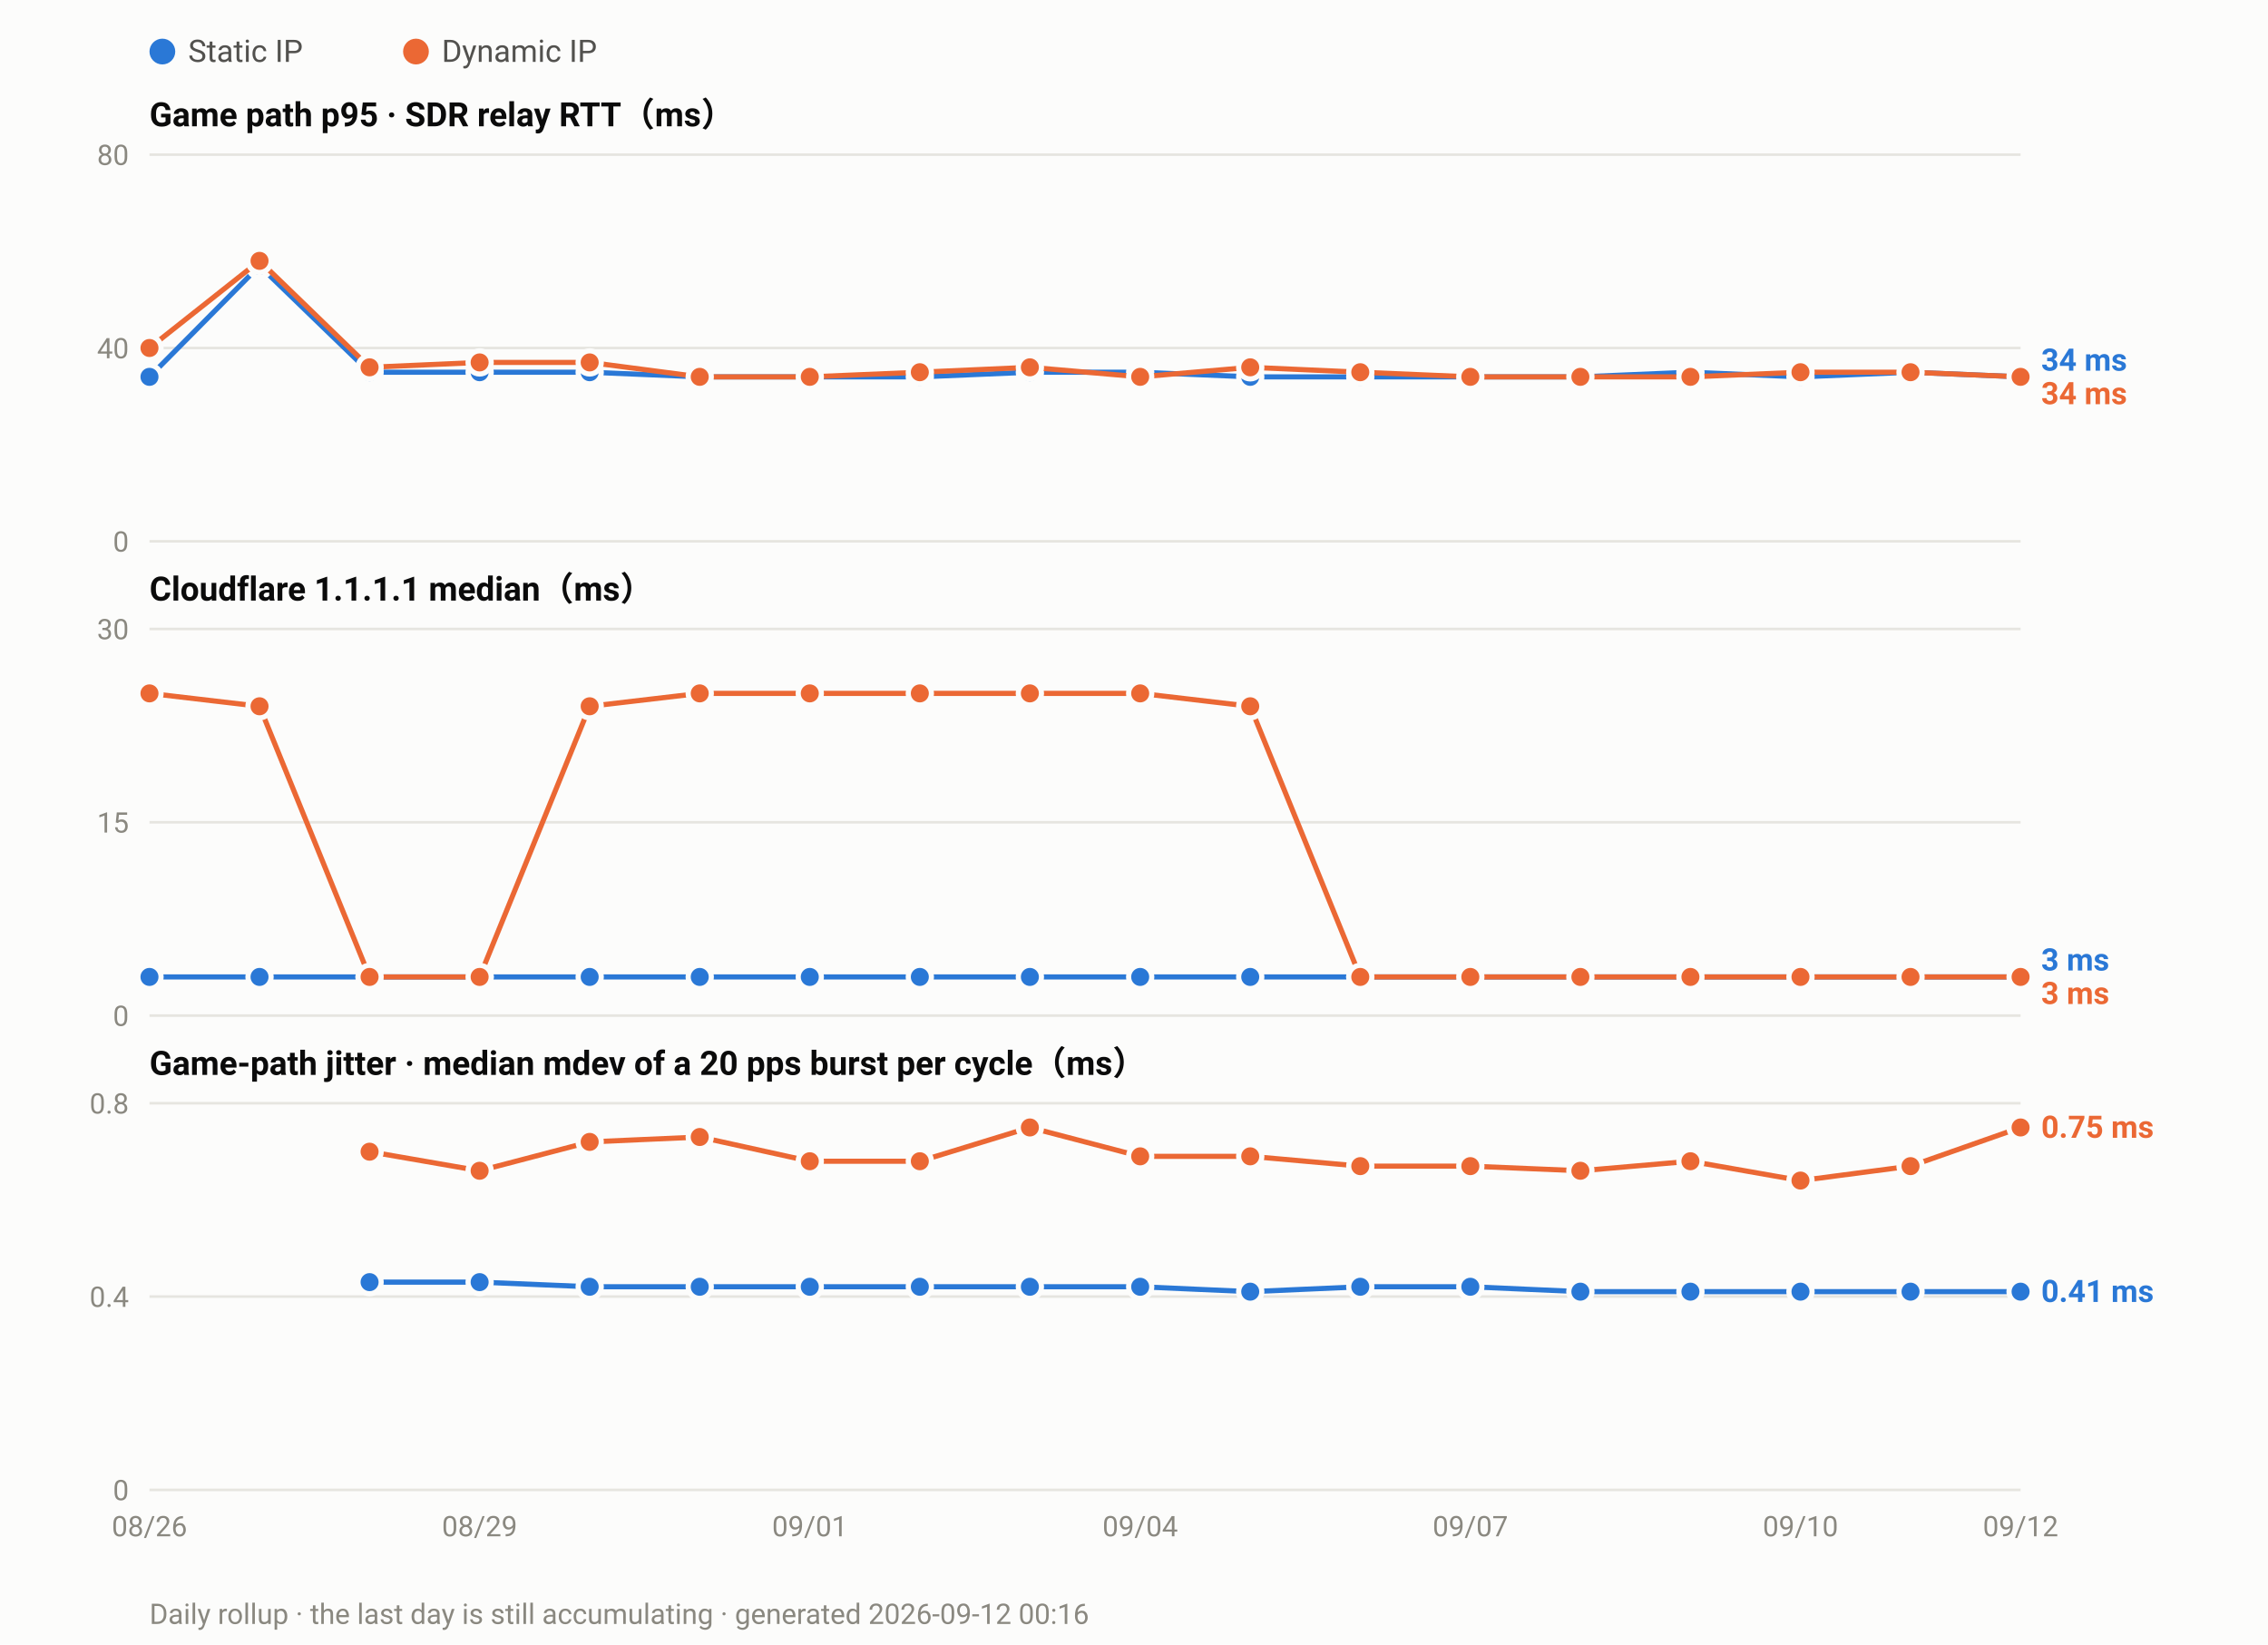
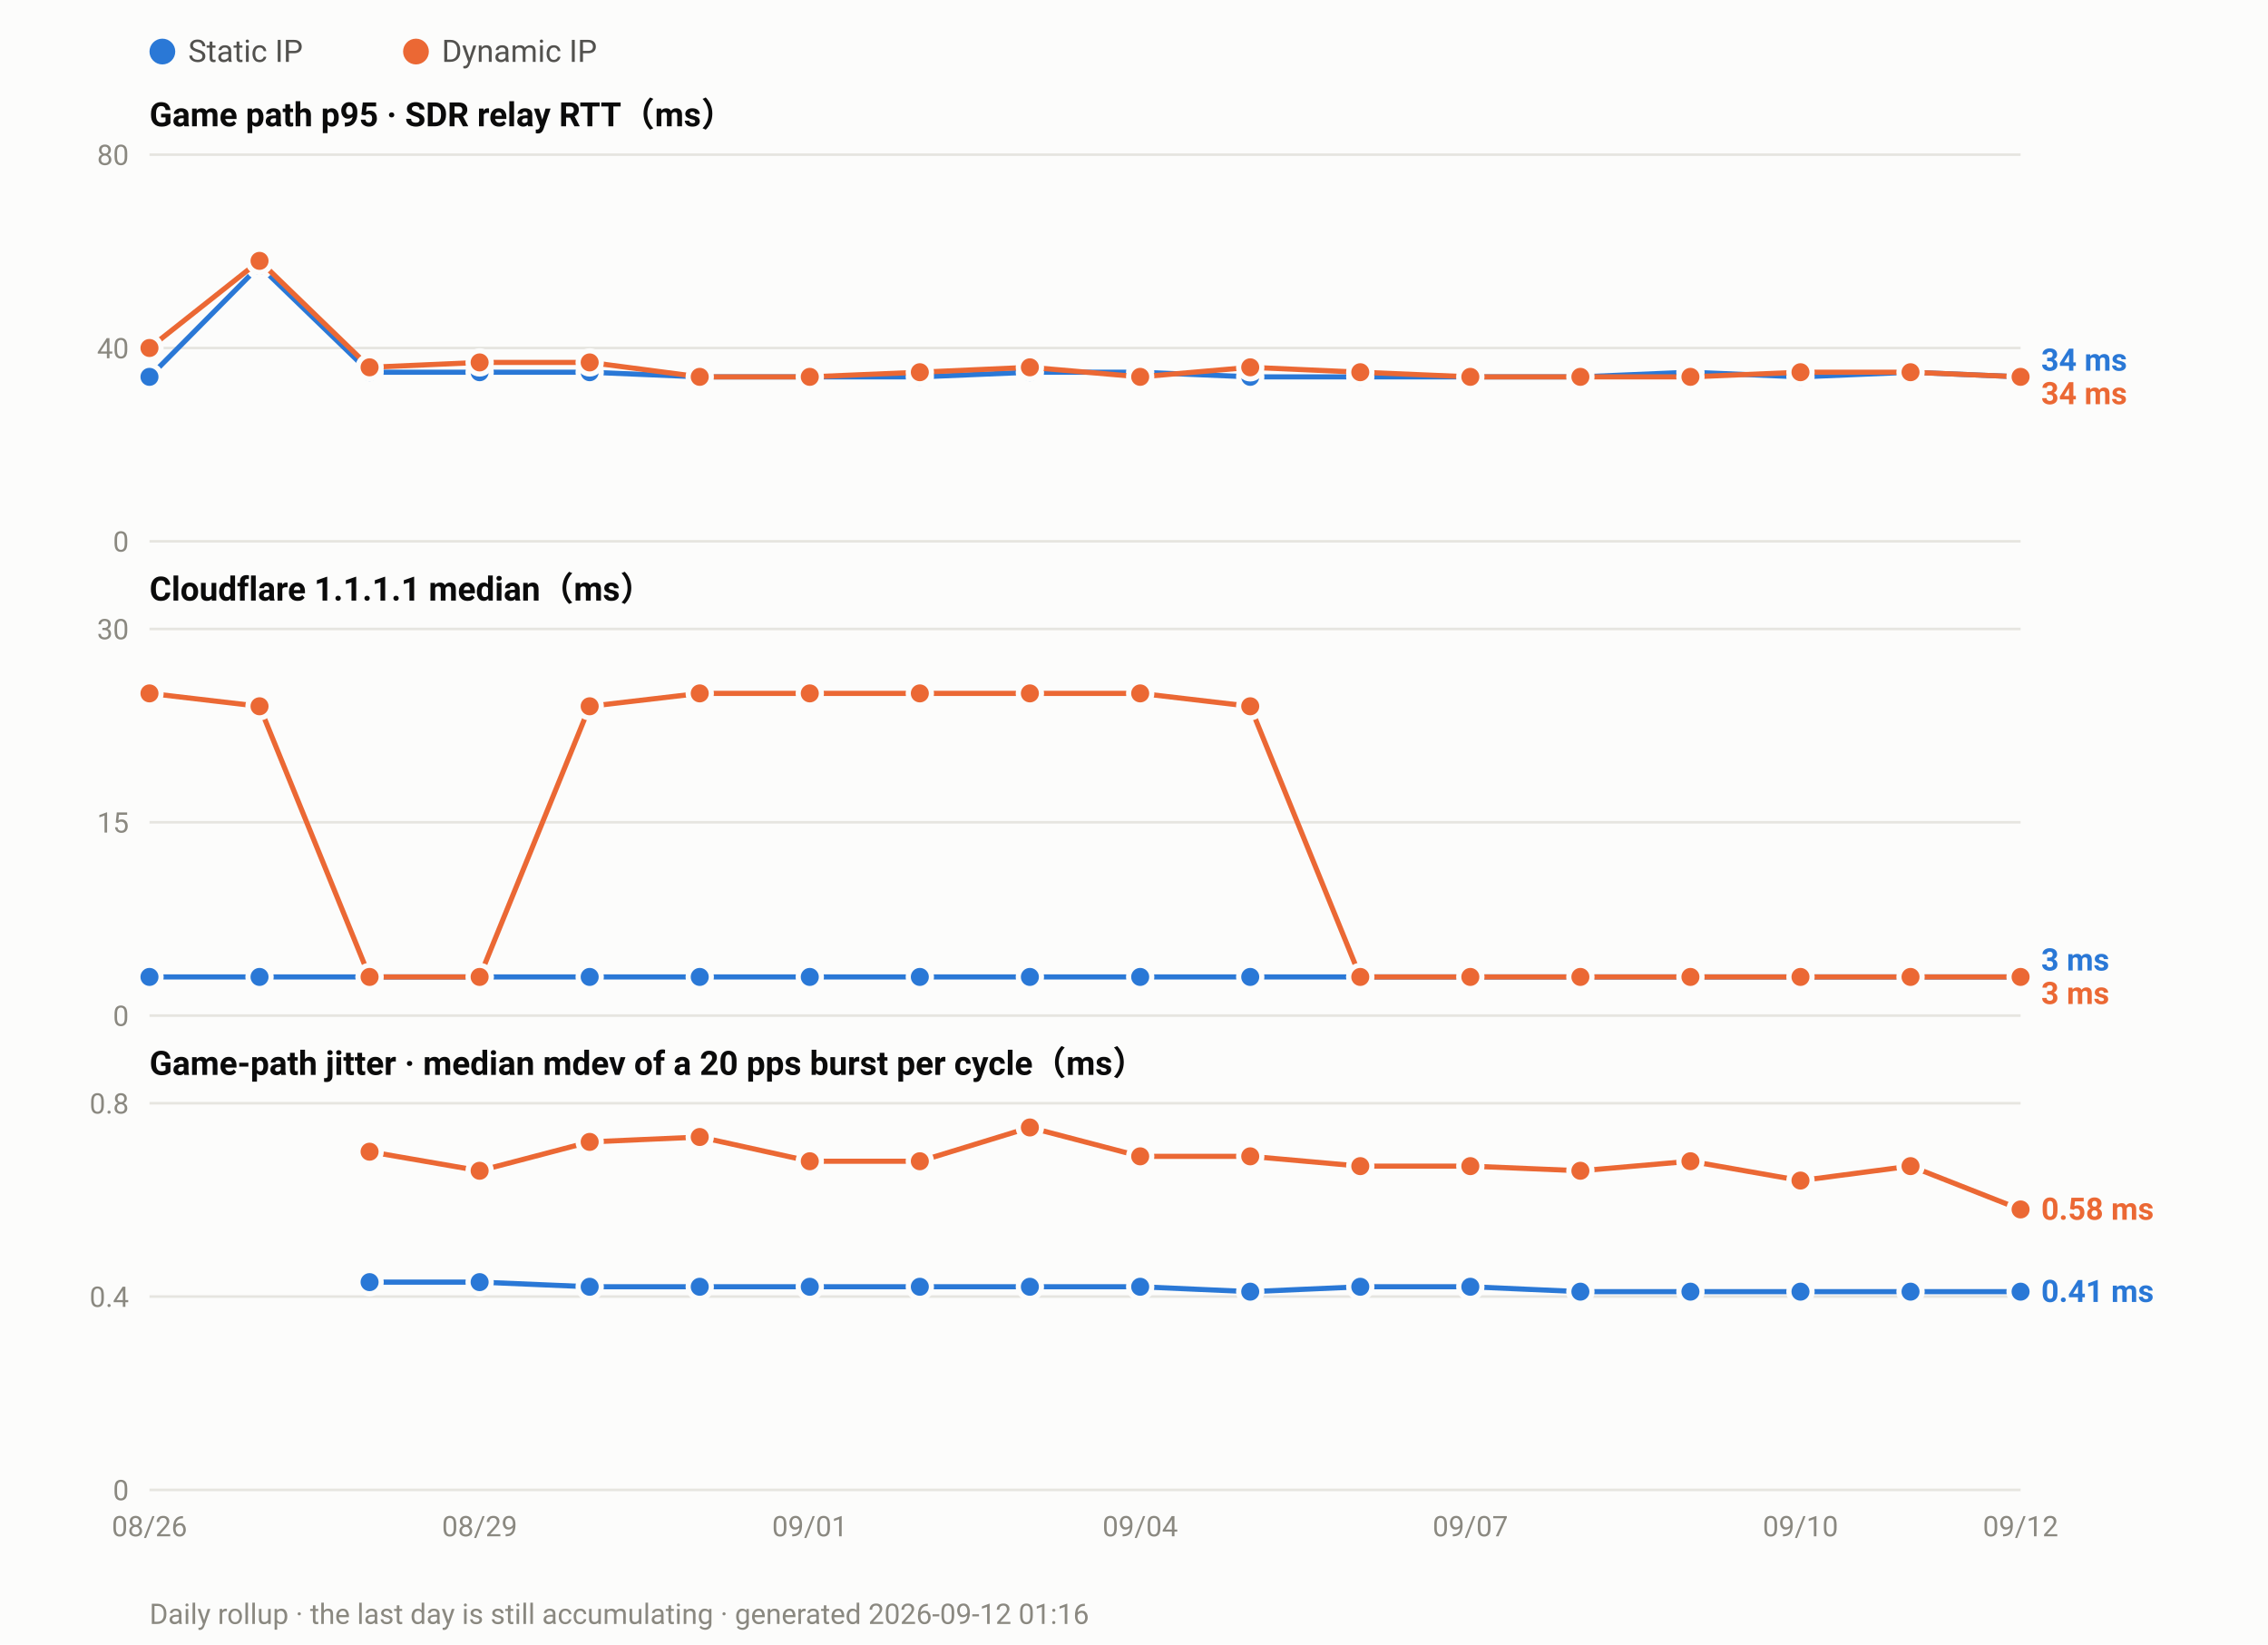
<svg xmlns="http://www.w3.org/2000/svg" width="880" height="638" viewBox="0 0 880 638" font-family="ui-sans-serif,-apple-system,Segoe UI,Roboto,Helvetica,Arial,sans-serif">
  <rect width="880" height="638" fill="#fcfcfb" />
  <circle cx="63.0" cy="20" r="5" fill="#2a78d6" />
  <text x="73.0" y="24" font-size="12" fill="#52514e">Static IP</text>
  <circle cx="161.4" cy="20" r="5" fill="#eb6834" />
  <text x="171.4" y="24" font-size="12" fill="#52514e">Dynamic IP</text>
  <text x="58" y="49.0" font-size="13" font-weight="600" fill="#0b0b0b">Game path p95 · SDR relay RTT（ms）</text>
  <line x1="58" y1="210.0" x2="784.0" y2="210.0" stroke="#e6e5e0" stroke-width="1" />
  <text x="50" y="214.0" font-size="11" text-anchor="end" fill="#8a8880">0</text>
  <line x1="58" y1="135.0" x2="784.0" y2="135.0" stroke="#e6e5e0" stroke-width="1" />
  <text x="50" y="139.0" font-size="11" text-anchor="end" fill="#8a8880">40</text>
  <line x1="58" y1="60.0" x2="784.0" y2="60.0" stroke="#e6e5e0" stroke-width="1" />
  <text x="50" y="64.0" font-size="11" text-anchor="end" fill="#8a8880">80</text>
  <polyline fill="none" stroke="#2a78d6" stroke-width="2" stroke-linejoin="round" points="58.0,146.2 100.7,103.1 143.4,144.4 186.1,144.4 228.8,144.4 271.5,146.2 314.2,146.2 356.9,146.2 399.6,144.4 442.4,144.4 485.1,146.2 527.8,146.2 570.5,146.2 613.2,146.2 655.9,144.4 698.6,146.2 741.3,144.4 784.0,146.2" />
  <circle cx="58.0" cy="146.2" r="4.5" fill="#2a78d6" stroke="#fcfcfb" stroke-width="2" />
  <circle cx="100.7" cy="103.1" r="4.5" fill="#2a78d6" stroke="#fcfcfb" stroke-width="2" />
  <circle cx="143.4" cy="144.4" r="4.5" fill="#2a78d6" stroke="#fcfcfb" stroke-width="2" />
  <circle cx="186.1" cy="144.4" r="4.5" fill="#2a78d6" stroke="#fcfcfb" stroke-width="2" />
  <circle cx="228.8" cy="144.4" r="4.5" fill="#2a78d6" stroke="#fcfcfb" stroke-width="2" />
  <circle cx="271.5" cy="146.2" r="4.5" fill="#2a78d6" stroke="#fcfcfb" stroke-width="2" />
  <circle cx="314.2" cy="146.2" r="4.5" fill="#2a78d6" stroke="#fcfcfb" stroke-width="2" />
  <circle cx="356.9" cy="146.2" r="4.5" fill="#2a78d6" stroke="#fcfcfb" stroke-width="2" />
  <circle cx="399.6" cy="144.4" r="4.5" fill="#2a78d6" stroke="#fcfcfb" stroke-width="2" />
  <circle cx="442.4" cy="144.4" r="4.5" fill="#2a78d6" stroke="#fcfcfb" stroke-width="2" />
  <circle cx="485.1" cy="146.2" r="4.5" fill="#2a78d6" stroke="#fcfcfb" stroke-width="2" />
  <circle cx="527.8" cy="146.2" r="4.5" fill="#2a78d6" stroke="#fcfcfb" stroke-width="2" />
  <circle cx="570.5" cy="146.2" r="4.5" fill="#2a78d6" stroke="#fcfcfb" stroke-width="2" />
  <circle cx="613.2" cy="146.2" r="4.5" fill="#2a78d6" stroke="#fcfcfb" stroke-width="2" />
  <circle cx="655.9" cy="144.4" r="4.5" fill="#2a78d6" stroke="#fcfcfb" stroke-width="2" />
  <circle cx="698.6" cy="146.2" r="4.5" fill="#2a78d6" stroke="#fcfcfb" stroke-width="2" />
  <circle cx="741.3" cy="144.4" r="4.5" fill="#2a78d6" stroke="#fcfcfb" stroke-width="2" />
  <circle cx="784.0" cy="146.2" r="4.5" fill="#2a78d6" stroke="#fcfcfb" stroke-width="2" />
  <polyline fill="none" stroke="#eb6834" stroke-width="2" stroke-linejoin="round" points="58.0,135.0 100.7,101.2 143.4,142.5 186.1,140.6 228.8,140.6 271.5,146.2 314.2,146.2 356.9,144.4 399.6,142.5 442.4,146.2 485.1,142.5 527.8,144.4 570.5,146.2 613.2,146.2 655.9,146.2 698.6,144.4 741.3,144.4 784.0,146.2" />
  <circle cx="58.0" cy="135.0" r="4.5" fill="#eb6834" stroke="#fcfcfb" stroke-width="2" />
  <circle cx="100.7" cy="101.2" r="4.5" fill="#eb6834" stroke="#fcfcfb" stroke-width="2" />
  <circle cx="143.4" cy="142.5" r="4.5" fill="#eb6834" stroke="#fcfcfb" stroke-width="2" />
  <circle cx="186.1" cy="140.6" r="4.5" fill="#eb6834" stroke="#fcfcfb" stroke-width="2" />
  <circle cx="228.8" cy="140.6" r="4.5" fill="#eb6834" stroke="#fcfcfb" stroke-width="2" />
  <circle cx="271.5" cy="146.2" r="4.5" fill="#eb6834" stroke="#fcfcfb" stroke-width="2" />
  <circle cx="314.2" cy="146.2" r="4.5" fill="#eb6834" stroke="#fcfcfb" stroke-width="2" />
  <circle cx="356.9" cy="144.4" r="4.5" fill="#eb6834" stroke="#fcfcfb" stroke-width="2" />
  <circle cx="399.6" cy="142.5" r="4.5" fill="#eb6834" stroke="#fcfcfb" stroke-width="2" />
  <circle cx="442.4" cy="146.2" r="4.5" fill="#eb6834" stroke="#fcfcfb" stroke-width="2" />
  <circle cx="485.1" cy="142.5" r="4.5" fill="#eb6834" stroke="#fcfcfb" stroke-width="2" />
  <circle cx="527.8" cy="144.4" r="4.5" fill="#eb6834" stroke="#fcfcfb" stroke-width="2" />
  <circle cx="570.5" cy="146.2" r="4.5" fill="#eb6834" stroke="#fcfcfb" stroke-width="2" />
  <circle cx="613.2" cy="146.2" r="4.5" fill="#eb6834" stroke="#fcfcfb" stroke-width="2" />
  <circle cx="655.9" cy="146.2" r="4.5" fill="#eb6834" stroke="#fcfcfb" stroke-width="2" />
  <circle cx="698.6" cy="144.4" r="4.5" fill="#eb6834" stroke="#fcfcfb" stroke-width="2" />
  <circle cx="741.3" cy="144.4" r="4.5" fill="#eb6834" stroke="#fcfcfb" stroke-width="2" />
  <circle cx="784.0" cy="146.2" r="4.5" fill="#eb6834" stroke="#fcfcfb" stroke-width="2" />
  <text x="792.0" y="143.8" font-size="12" font-weight="600" fill="#2a78d6">34 ms</text>
  <text x="792.0" y="156.8" font-size="12" font-weight="600" fill="#eb6834">34 ms</text>
  <text x="58" y="233.0" font-size="13" font-weight="600" fill="#0b0b0b">Cloudflare 1.1.1.1 median（ms）</text>
  <line x1="58" y1="394.0" x2="784.0" y2="394.0" stroke="#e6e5e0" stroke-width="1" />
  <text x="50" y="398.0" font-size="11" text-anchor="end" fill="#8a8880">0</text>
  <line x1="58" y1="319.0" x2="784.0" y2="319.0" stroke="#e6e5e0" stroke-width="1" />
  <text x="50" y="323.0" font-size="11" text-anchor="end" fill="#8a8880">15</text>
  <line x1="58" y1="244.0" x2="784.0" y2="244.0" stroke="#e6e5e0" stroke-width="1" />
  <text x="50" y="248.0" font-size="11" text-anchor="end" fill="#8a8880">30</text>
  <polyline fill="none" stroke="#2a78d6" stroke-width="2" stroke-linejoin="round" points="58.0,379.0 100.7,379.0 143.4,379.0 186.1,379.0 228.8,379.0 271.5,379.0 314.2,379.0 356.9,379.0 399.6,379.0 442.4,379.0 485.1,379.0 527.8,379.0 570.5,379.0 613.2,379.0 655.9,379.0 698.6,379.0 741.3,379.0 784.0,379.0" />
  <circle cx="58.0" cy="379.0" r="4.5" fill="#2a78d6" stroke="#fcfcfb" stroke-width="2" />
  <circle cx="100.7" cy="379.0" r="4.5" fill="#2a78d6" stroke="#fcfcfb" stroke-width="2" />
  <circle cx="143.4" cy="379.0" r="4.5" fill="#2a78d6" stroke="#fcfcfb" stroke-width="2" />
  <circle cx="186.1" cy="379.0" r="4.5" fill="#2a78d6" stroke="#fcfcfb" stroke-width="2" />
  <circle cx="228.8" cy="379.0" r="4.5" fill="#2a78d6" stroke="#fcfcfb" stroke-width="2" />
  <circle cx="271.5" cy="379.0" r="4.5" fill="#2a78d6" stroke="#fcfcfb" stroke-width="2" />
  <circle cx="314.2" cy="379.0" r="4.5" fill="#2a78d6" stroke="#fcfcfb" stroke-width="2" />
  <circle cx="356.9" cy="379.0" r="4.5" fill="#2a78d6" stroke="#fcfcfb" stroke-width="2" />
  <circle cx="399.6" cy="379.0" r="4.5" fill="#2a78d6" stroke="#fcfcfb" stroke-width="2" />
  <circle cx="442.4" cy="379.0" r="4.5" fill="#2a78d6" stroke="#fcfcfb" stroke-width="2" />
  <circle cx="485.1" cy="379.0" r="4.5" fill="#2a78d6" stroke="#fcfcfb" stroke-width="2" />
  <circle cx="527.8" cy="379.0" r="4.5" fill="#2a78d6" stroke="#fcfcfb" stroke-width="2" />
  <circle cx="570.5" cy="379.0" r="4.5" fill="#2a78d6" stroke="#fcfcfb" stroke-width="2" />
  <circle cx="613.2" cy="379.0" r="4.5" fill="#2a78d6" stroke="#fcfcfb" stroke-width="2" />
  <circle cx="655.9" cy="379.0" r="4.5" fill="#2a78d6" stroke="#fcfcfb" stroke-width="2" />
  <circle cx="698.6" cy="379.0" r="4.5" fill="#2a78d6" stroke="#fcfcfb" stroke-width="2" />
  <circle cx="741.3" cy="379.0" r="4.5" fill="#2a78d6" stroke="#fcfcfb" stroke-width="2" />
  <circle cx="784.0" cy="379.0" r="4.5" fill="#2a78d6" stroke="#fcfcfb" stroke-width="2" />
  <polyline fill="none" stroke="#eb6834" stroke-width="2" stroke-linejoin="round" points="58.0,269.0 100.7,274.0 143.4,379.0 186.1,379.0 228.8,274.0 271.5,269.0 314.2,269.0 356.9,269.0 399.6,269.0 442.4,269.0 485.1,274.0 527.8,379.0 570.5,379.0 613.2,379.0 655.9,379.0 698.6,379.0 741.3,379.0 784.0,379.0" />
  <circle cx="58.0" cy="269.0" r="4.5" fill="#eb6834" stroke="#fcfcfb" stroke-width="2" />
  <circle cx="100.7" cy="274.0" r="4.5" fill="#eb6834" stroke="#fcfcfb" stroke-width="2" />
  <circle cx="143.4" cy="379.0" r="4.5" fill="#eb6834" stroke="#fcfcfb" stroke-width="2" />
  <circle cx="186.1" cy="379.0" r="4.5" fill="#eb6834" stroke="#fcfcfb" stroke-width="2" />
  <circle cx="228.8" cy="274.0" r="4.5" fill="#eb6834" stroke="#fcfcfb" stroke-width="2" />
  <circle cx="271.5" cy="269.0" r="4.5" fill="#eb6834" stroke="#fcfcfb" stroke-width="2" />
  <circle cx="314.2" cy="269.0" r="4.5" fill="#eb6834" stroke="#fcfcfb" stroke-width="2" />
  <circle cx="356.9" cy="269.0" r="4.5" fill="#eb6834" stroke="#fcfcfb" stroke-width="2" />
  <circle cx="399.6" cy="269.0" r="4.5" fill="#eb6834" stroke="#fcfcfb" stroke-width="2" />
  <circle cx="442.4" cy="269.0" r="4.5" fill="#eb6834" stroke="#fcfcfb" stroke-width="2" />
  <circle cx="485.1" cy="274.0" r="4.5" fill="#eb6834" stroke="#fcfcfb" stroke-width="2" />
  <circle cx="527.8" cy="379.0" r="4.5" fill="#eb6834" stroke="#fcfcfb" stroke-width="2" />
  <circle cx="570.5" cy="379.0" r="4.5" fill="#eb6834" stroke="#fcfcfb" stroke-width="2" />
  <circle cx="613.2" cy="379.0" r="4.5" fill="#eb6834" stroke="#fcfcfb" stroke-width="2" />
  <circle cx="655.9" cy="379.0" r="4.5" fill="#eb6834" stroke="#fcfcfb" stroke-width="2" />
  <circle cx="698.6" cy="379.0" r="4.5" fill="#eb6834" stroke="#fcfcfb" stroke-width="2" />
  <circle cx="741.3" cy="379.0" r="4.5" fill="#eb6834" stroke="#fcfcfb" stroke-width="2" />
  <circle cx="784.0" cy="379.0" r="4.5" fill="#eb6834" stroke="#fcfcfb" stroke-width="2" />
  <text x="792.0" y="376.5" font-size="12" font-weight="600" fill="#2a78d6">3 ms</text>
  <text x="792.0" y="389.5" font-size="12" font-weight="600" fill="#eb6834">3 ms</text>
  <text x="58" y="417.0" font-size="13" font-weight="600" fill="#0b0b0b">Game-path jitter · median mdev of a 20 pps burst per cycle（ms）</text>
  <line x1="58" y1="578.0" x2="784.0" y2="578.0" stroke="#e6e5e0" stroke-width="1" />
  <text x="50" y="582.0" font-size="11" text-anchor="end" fill="#8a8880">0</text>
  <line x1="58" y1="503.0" x2="784.0" y2="503.0" stroke="#e6e5e0" stroke-width="1" />
  <text x="50" y="507.0" font-size="11" text-anchor="end" fill="#8a8880">0.4</text>
  <line x1="58" y1="428.0" x2="784.0" y2="428.0" stroke="#e6e5e0" stroke-width="1" />
  <text x="50" y="432.0" font-size="11" text-anchor="end" fill="#8a8880">0.8</text>
  <polyline fill="none" stroke="#2a78d6" stroke-width="2" stroke-linejoin="round" points="143.4,497.4 186.1,497.4 228.8,499.2 271.5,499.2 314.2,499.2 356.9,499.2 399.6,499.2 442.4,499.2 485.1,501.1 527.8,499.2 570.5,499.2 613.2,501.1 655.9,501.1 698.6,501.1 741.3,501.1 784.0,501.1" />
  <circle cx="143.4" cy="497.4" r="4.5" fill="#2a78d6" stroke="#fcfcfb" stroke-width="2" />
  <circle cx="186.1" cy="497.4" r="4.5" fill="#2a78d6" stroke="#fcfcfb" stroke-width="2" />
  <circle cx="228.8" cy="499.2" r="4.5" fill="#2a78d6" stroke="#fcfcfb" stroke-width="2" />
  <circle cx="271.5" cy="499.2" r="4.5" fill="#2a78d6" stroke="#fcfcfb" stroke-width="2" />
  <circle cx="314.2" cy="499.2" r="4.5" fill="#2a78d6" stroke="#fcfcfb" stroke-width="2" />
  <circle cx="356.9" cy="499.2" r="4.5" fill="#2a78d6" stroke="#fcfcfb" stroke-width="2" />
  <circle cx="399.6" cy="499.2" r="4.5" fill="#2a78d6" stroke="#fcfcfb" stroke-width="2" />
  <circle cx="442.4" cy="499.2" r="4.5" fill="#2a78d6" stroke="#fcfcfb" stroke-width="2" />
  <circle cx="485.1" cy="501.1" r="4.5" fill="#2a78d6" stroke="#fcfcfb" stroke-width="2" />
  <circle cx="527.8" cy="499.2" r="4.5" fill="#2a78d6" stroke="#fcfcfb" stroke-width="2" />
  <circle cx="570.5" cy="499.2" r="4.5" fill="#2a78d6" stroke="#fcfcfb" stroke-width="2" />
  <circle cx="613.2" cy="501.1" r="4.5" fill="#2a78d6" stroke="#fcfcfb" stroke-width="2" />
  <circle cx="655.9" cy="501.1" r="4.5" fill="#2a78d6" stroke="#fcfcfb" stroke-width="2" />
  <circle cx="698.6" cy="501.1" r="4.5" fill="#2a78d6" stroke="#fcfcfb" stroke-width="2" />
  <circle cx="741.3" cy="501.1" r="4.5" fill="#2a78d6" stroke="#fcfcfb" stroke-width="2" />
  <circle cx="784.0" cy="501.1" r="4.5" fill="#2a78d6" stroke="#fcfcfb" stroke-width="2" />
-   <polyline fill="none" stroke="#eb6834" stroke-width="2" stroke-linejoin="round" points="143.4,446.8 186.1,454.2 228.8,443.0 271.5,441.1 314.2,450.5 356.9,450.5 399.6,437.4 442.4,448.6 485.1,448.6 527.8,452.4 570.5,452.4 613.2,454.2 655.9,450.5 698.6,458.0 741.3,452.4 784.0,437.4" />
+   <polyline fill="none" stroke="#eb6834" stroke-width="2" stroke-linejoin="round" points="143.4,446.8 186.1,454.2 228.8,443.0 271.5,441.1 314.2,450.5 356.9,450.5 399.6,437.4 442.4,448.6 485.1,448.6 527.8,452.4 570.5,452.4 613.2,454.2 655.9,450.5 698.6,458.0 741.3,452.4 784.0,469.2" />
  <circle cx="143.4" cy="446.8" r="4.5" fill="#eb6834" stroke="#fcfcfb" stroke-width="2" />
  <circle cx="186.1" cy="454.2" r="4.5" fill="#eb6834" stroke="#fcfcfb" stroke-width="2" />
  <circle cx="228.8" cy="443.0" r="4.5" fill="#eb6834" stroke="#fcfcfb" stroke-width="2" />
  <circle cx="271.5" cy="441.1" r="4.5" fill="#eb6834" stroke="#fcfcfb" stroke-width="2" />
  <circle cx="314.2" cy="450.5" r="4.5" fill="#eb6834" stroke="#fcfcfb" stroke-width="2" />
  <circle cx="356.9" cy="450.5" r="4.5" fill="#eb6834" stroke="#fcfcfb" stroke-width="2" />
  <circle cx="399.6" cy="437.4" r="4.5" fill="#eb6834" stroke="#fcfcfb" stroke-width="2" />
  <circle cx="442.4" cy="448.6" r="4.5" fill="#eb6834" stroke="#fcfcfb" stroke-width="2" />
  <circle cx="485.1" cy="448.6" r="4.5" fill="#eb6834" stroke="#fcfcfb" stroke-width="2" />
  <circle cx="527.8" cy="452.4" r="4.5" fill="#eb6834" stroke="#fcfcfb" stroke-width="2" />
  <circle cx="570.5" cy="452.4" r="4.5" fill="#eb6834" stroke="#fcfcfb" stroke-width="2" />
  <circle cx="613.2" cy="454.2" r="4.5" fill="#eb6834" stroke="#fcfcfb" stroke-width="2" />
  <circle cx="655.9" cy="450.5" r="4.5" fill="#eb6834" stroke="#fcfcfb" stroke-width="2" />
  <circle cx="698.6" cy="458.0" r="4.5" fill="#eb6834" stroke="#fcfcfb" stroke-width="2" />
  <circle cx="741.3" cy="452.4" r="4.5" fill="#eb6834" stroke="#fcfcfb" stroke-width="2" />
-   <circle cx="784.0" cy="437.4" r="4.5" fill="#eb6834" stroke="#fcfcfb" stroke-width="2" />
-   <text x="792.0" y="441.4" font-size="12" font-weight="600" fill="#eb6834">0.75 ms</text>
+   <circle cx="784.0" cy="469.2" r="4.5" fill="#eb6834" stroke="#fcfcfb" stroke-width="2" />
+   <text x="792.0" y="473.2" font-size="12" font-weight="600" fill="#eb6834">0.58 ms</text>
  <text x="792.0" y="505.1" font-size="12" font-weight="600" fill="#2a78d6">0.41 ms</text>
  <text x="58.0" y="596.0" font-size="11" text-anchor="middle" fill="#8a8880">08/26</text>
  <text x="186.1" y="596.0" font-size="11" text-anchor="middle" fill="#8a8880">08/29</text>
  <text x="314.2" y="596.0" font-size="11" text-anchor="middle" fill="#8a8880">09/01</text>
  <text x="442.4" y="596.0" font-size="11" text-anchor="middle" fill="#8a8880">09/04</text>
  <text x="570.5" y="596.0" font-size="11" text-anchor="middle" fill="#8a8880">09/07</text>
  <text x="698.6" y="596.0" font-size="11" text-anchor="middle" fill="#8a8880">09/10</text>
  <text x="784.0" y="596.0" font-size="11" text-anchor="middle" fill="#8a8880">09/12</text>
-   <text x="58" y="630" font-size="11" fill="#8a8880">Daily rollup · the last day is still accumulating · generated 2026-09-12 00:16</text>
+   <text x="58" y="630" font-size="11" fill="#8a8880">Daily rollup · the last day is still accumulating · generated 2026-09-12 01:16</text>
</svg>
